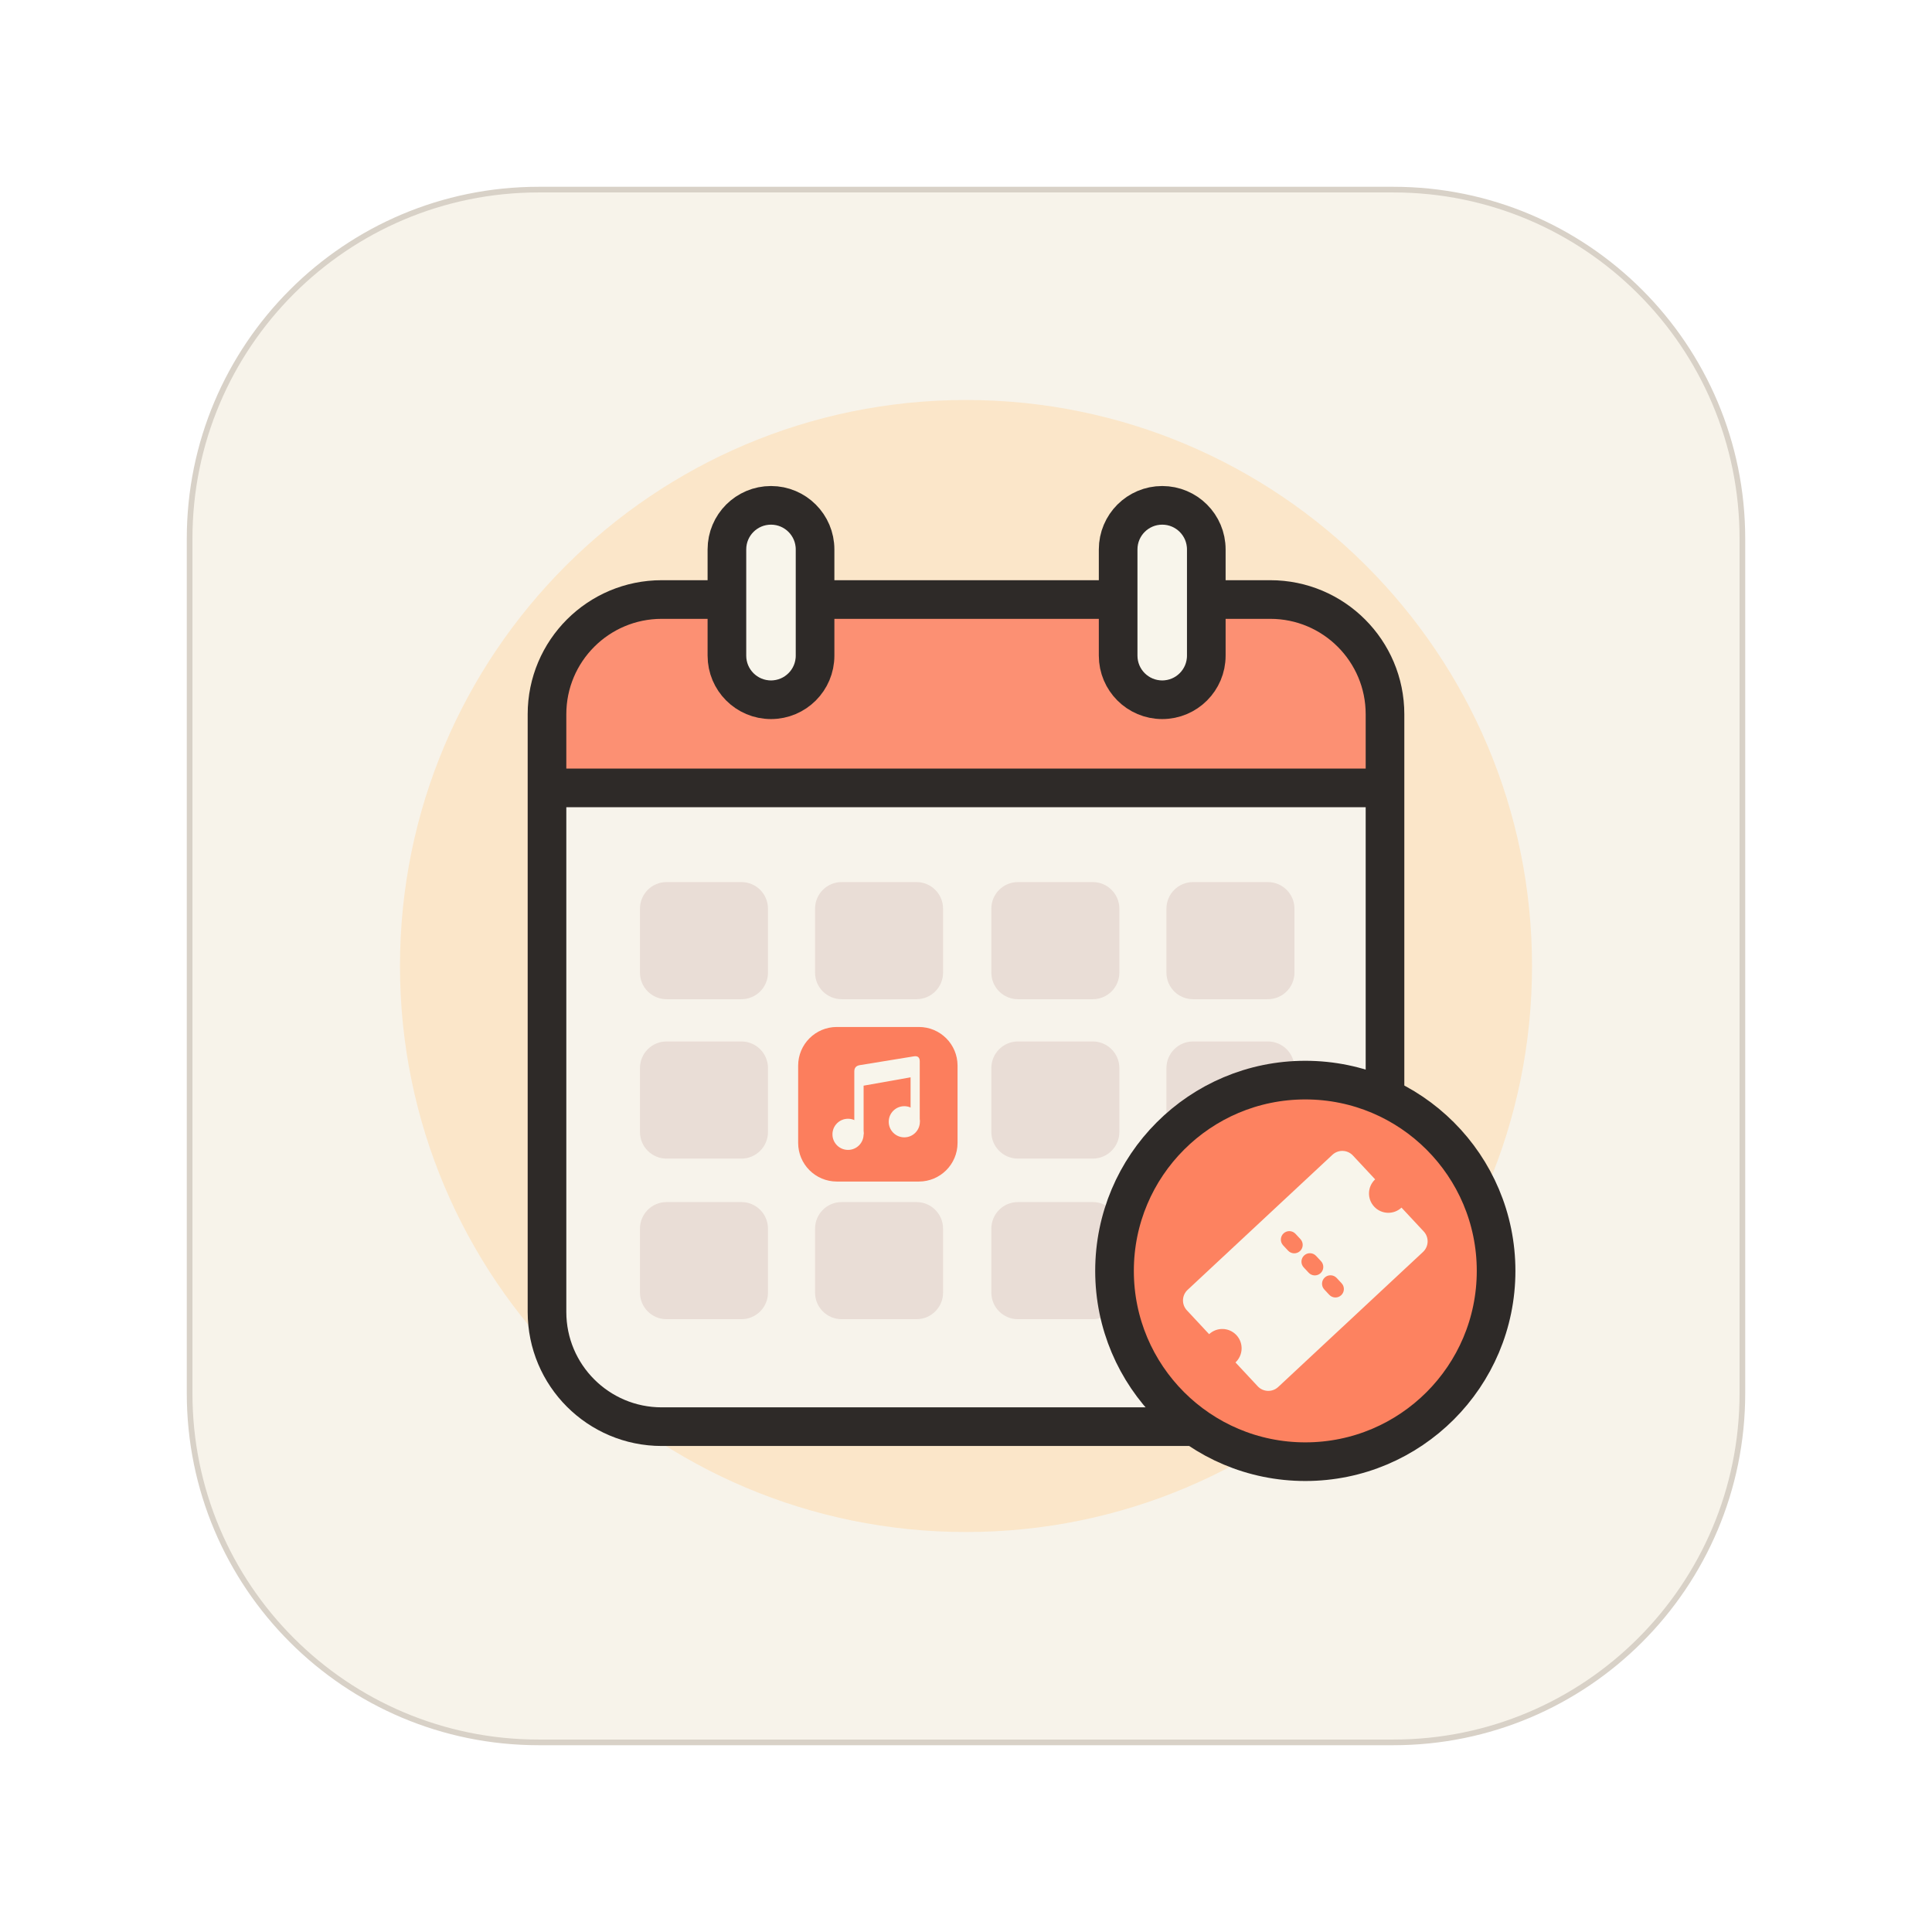
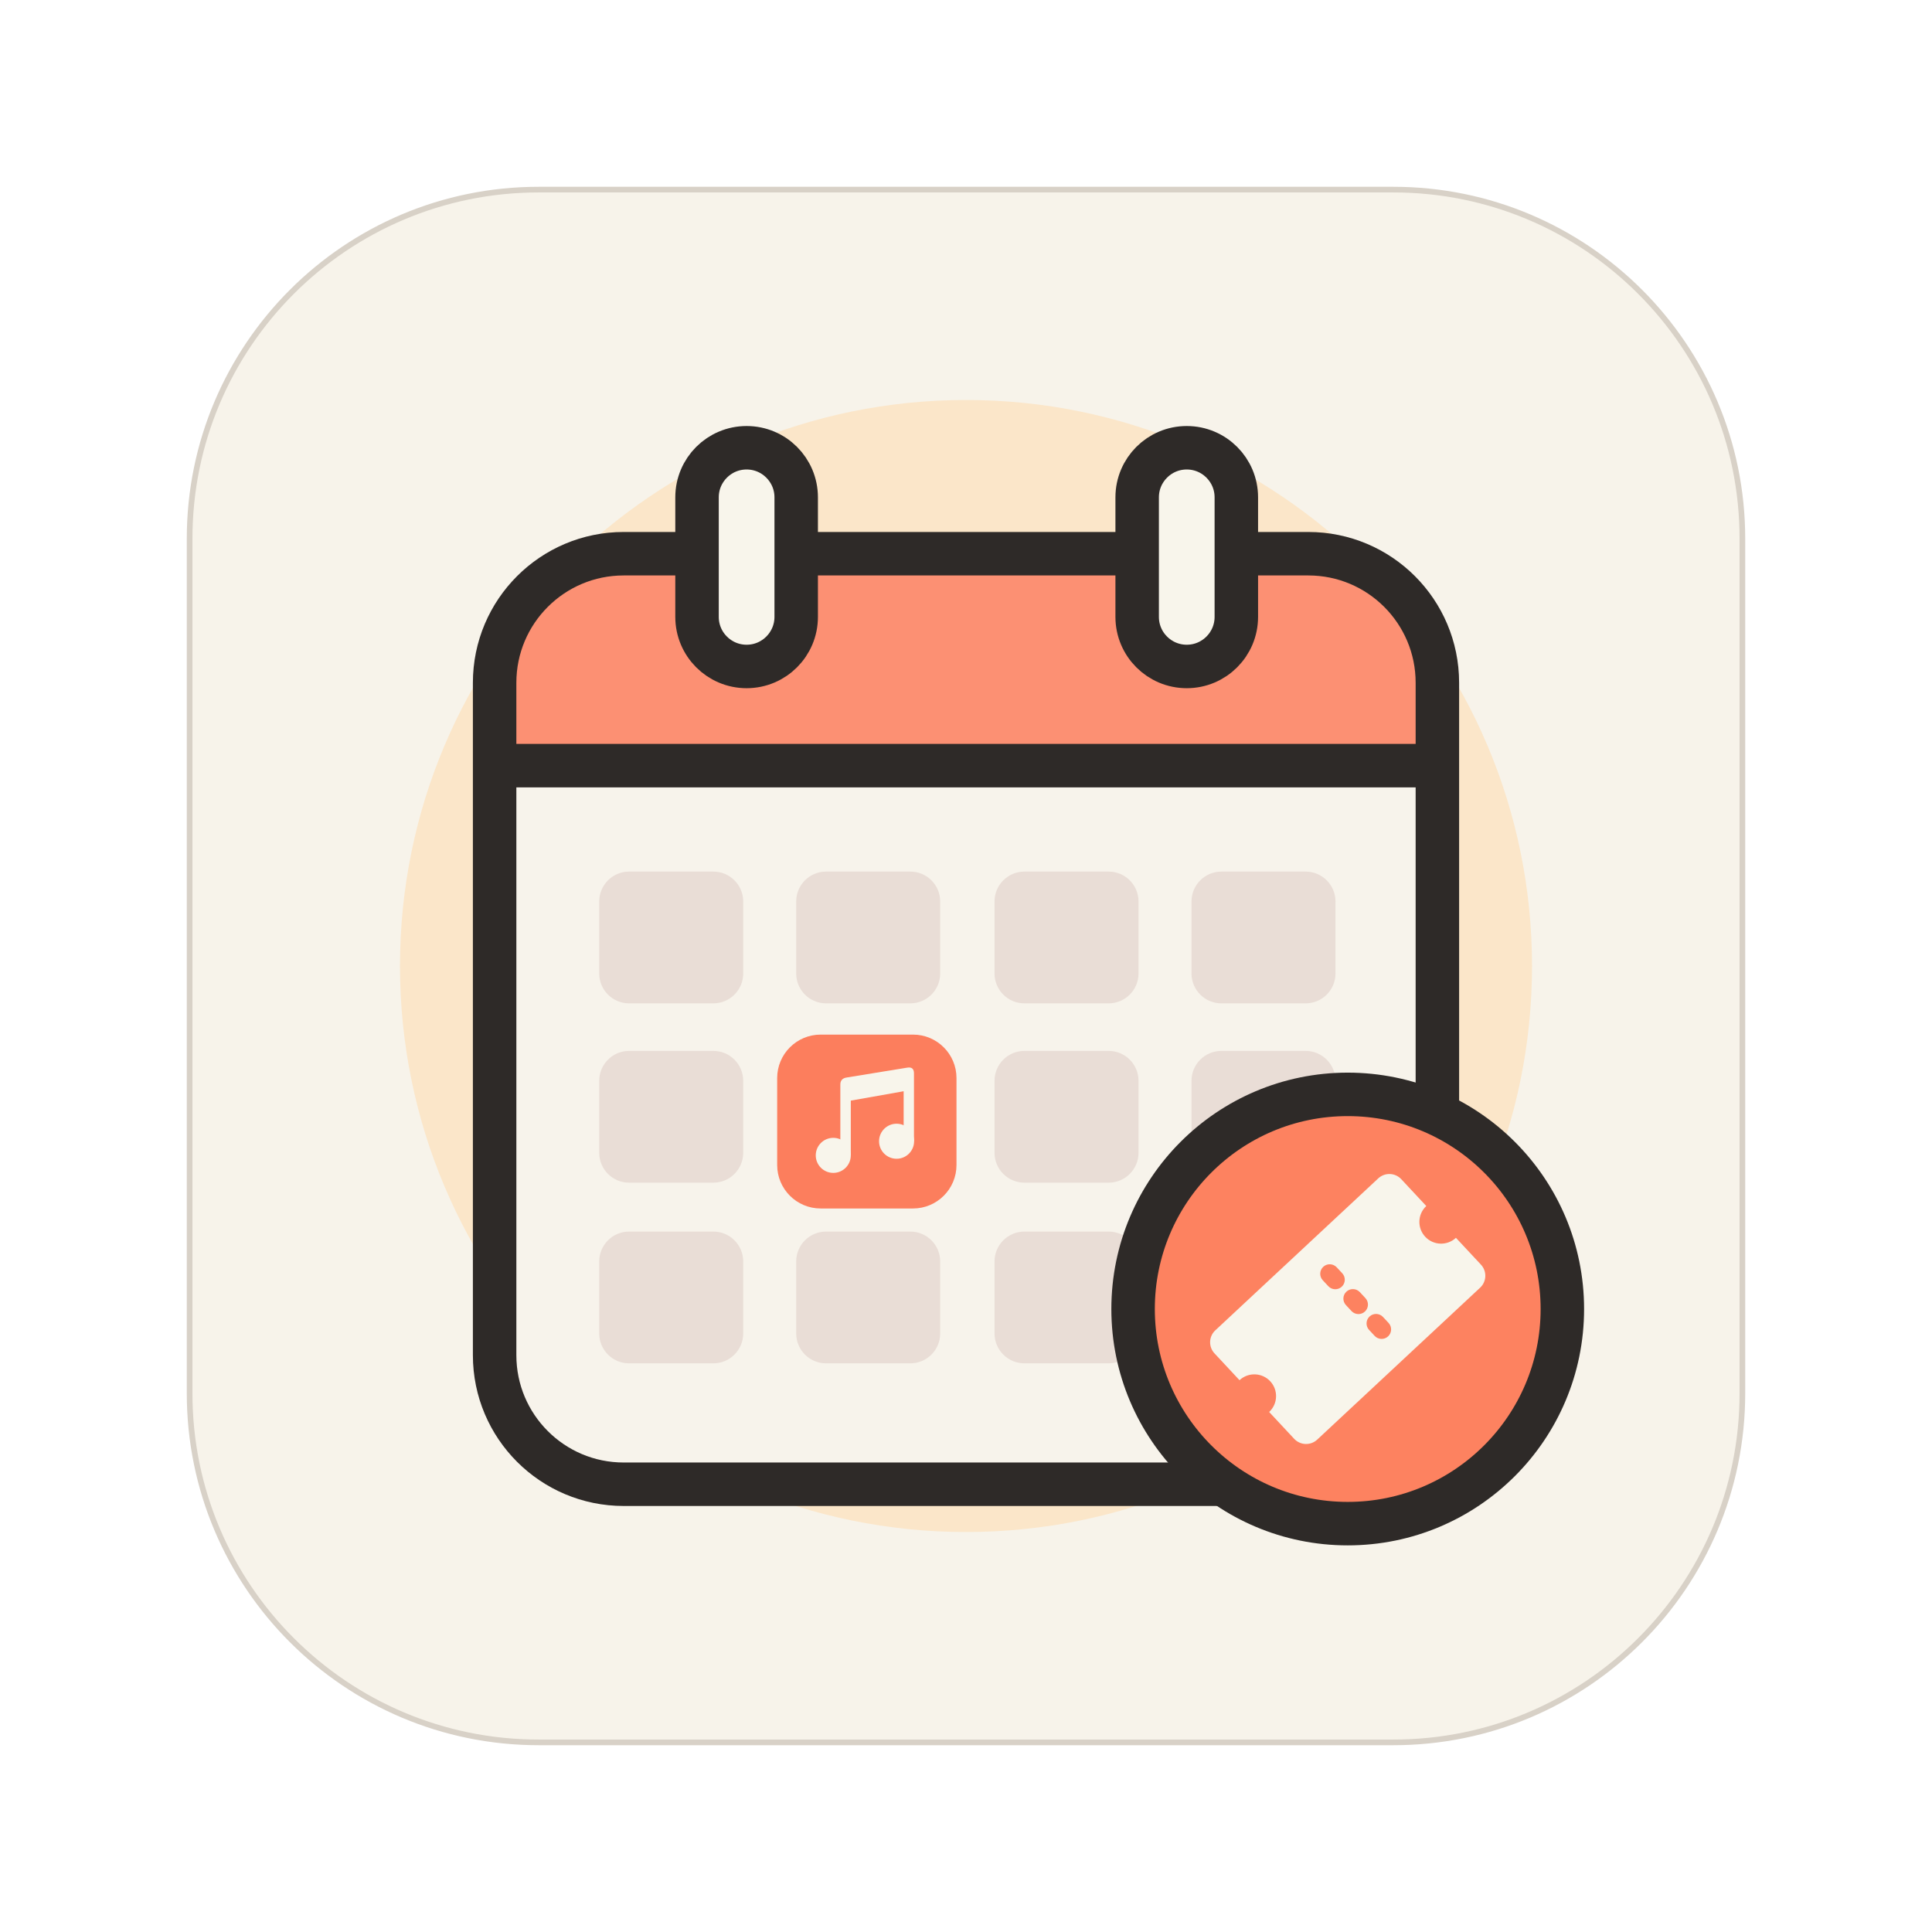
<svg xmlns="http://www.w3.org/2000/svg" width="1024" height="1024" viewBox="0 0 1024 1024">
  <rect x="100" y="100" width="824" height="824" rx="185" fill="#F7F3EA" />
  <rect x="100.5" y="100.5" width="823" height="823" rx="185" fill="none" stroke="#D8D1C7" stroke-width="3" />
  <circle cx="512" cy="512" r="300" fill="#FFD9A8" opacity="0.5" />
-   <g transform="translate(110.72 128.32) scale(0.64)">
+   <g transform="translate(60.56 80.36) scale(0.72)">
    <rect x="280" y="296" width="694" height="685" rx="95" fill="#F7F3EB" />
    <path fill="#FC9073" d="M280 452V391a95 95 0 0 1 95-95H879a95 95 0 0 1 95 95V452Z" />
    <rect x="357" y="530" width="106" height="97" rx="22" fill="#E9DDD6" />
    <rect x="502" y="530" width="106" height="97" rx="22" fill="#E9DDD6" />
    <rect x="648" y="530" width="106" height="97" rx="22" fill="#E9DDD6" />
    <rect x="793" y="530" width="106" height="97" rx="22" fill="#E9DDD6" />
    <rect x="357" y="662" width="106" height="97" rx="22" fill="#E9DDD6" />
    <rect x="648" y="662" width="106" height="97" rx="22" fill="#E9DDD6" />
    <rect x="793" y="662" width="106" height="97" rx="22" fill="#E9DDD6" />
    <rect x="357" y="795" width="106" height="97" rx="22" fill="#E9DDD6" />
    <rect x="502" y="795" width="106" height="97" rx="22" fill="#E9DDD6" />
    <rect x="648" y="795" width="106" height="97" rx="22" fill="#E9DDD6" />
    <rect x="793" y="795" width="106" height="97" rx="22" fill="#E9DDD6" />
    <rect x="488" y="650" width="132" height="128" rx="32" fill="#FC7E5D" />
    <path fill="#F8F5EB" d="M534.5 737.5V686.8Q534.5 682.3 539.1 681.6L583.9 674.3Q588.7 673.6 588.7 678.5V728.5H581.1V691.7L542.2 698.6V738.9Z" />
    <circle cx="529.3" cy="738.9" r="12.9" fill="#F8F5EB" />
    <circle cx="575.9" cy="728.5" r="12.9" fill="#F8F5EB" />
    <g fill="none" stroke="#2E2A28" stroke-width="32" stroke-linejoin="round">
      <rect x="280" y="296" width="694" height="685" rx="95" />
      <path d="M280 452H974" />
    </g>
    <g fill="#F8F5EB" stroke="#2E2A28" stroke-width="32">
      <rect x="429" y="218" width="73" height="161" rx="36.5" />
      <rect x="753" y="218" width="73" height="161" rx="36.5" />
    </g>
    <circle cx="908" cy="852" r="158" fill="#FD8260" stroke="#2E2A28" stroke-width="32" />
    <g transform="translate(908 852) rotate(-43)">
      <path fill="#F8F5EB" d="M-94 -43a12 12 0 0 1 12-12H82a12 12 0 0 1 12 12V-16a16 16 0 0 0 0 32V43a12 12 0 0 1-12 12H-82a12 12 0 0 1-12-12V16a16 16 0 0 0 0-32Z" />
      <g fill="#FD8260">
        <rect x="1" y="-35" width="14" height="20" rx="7" />
        <rect x="1" y="-10" width="14" height="20" rx="7" />
        <rect x="1" y="15" width="14" height="20" rx="7" />
      </g>
    </g>
  </g>
</svg>
